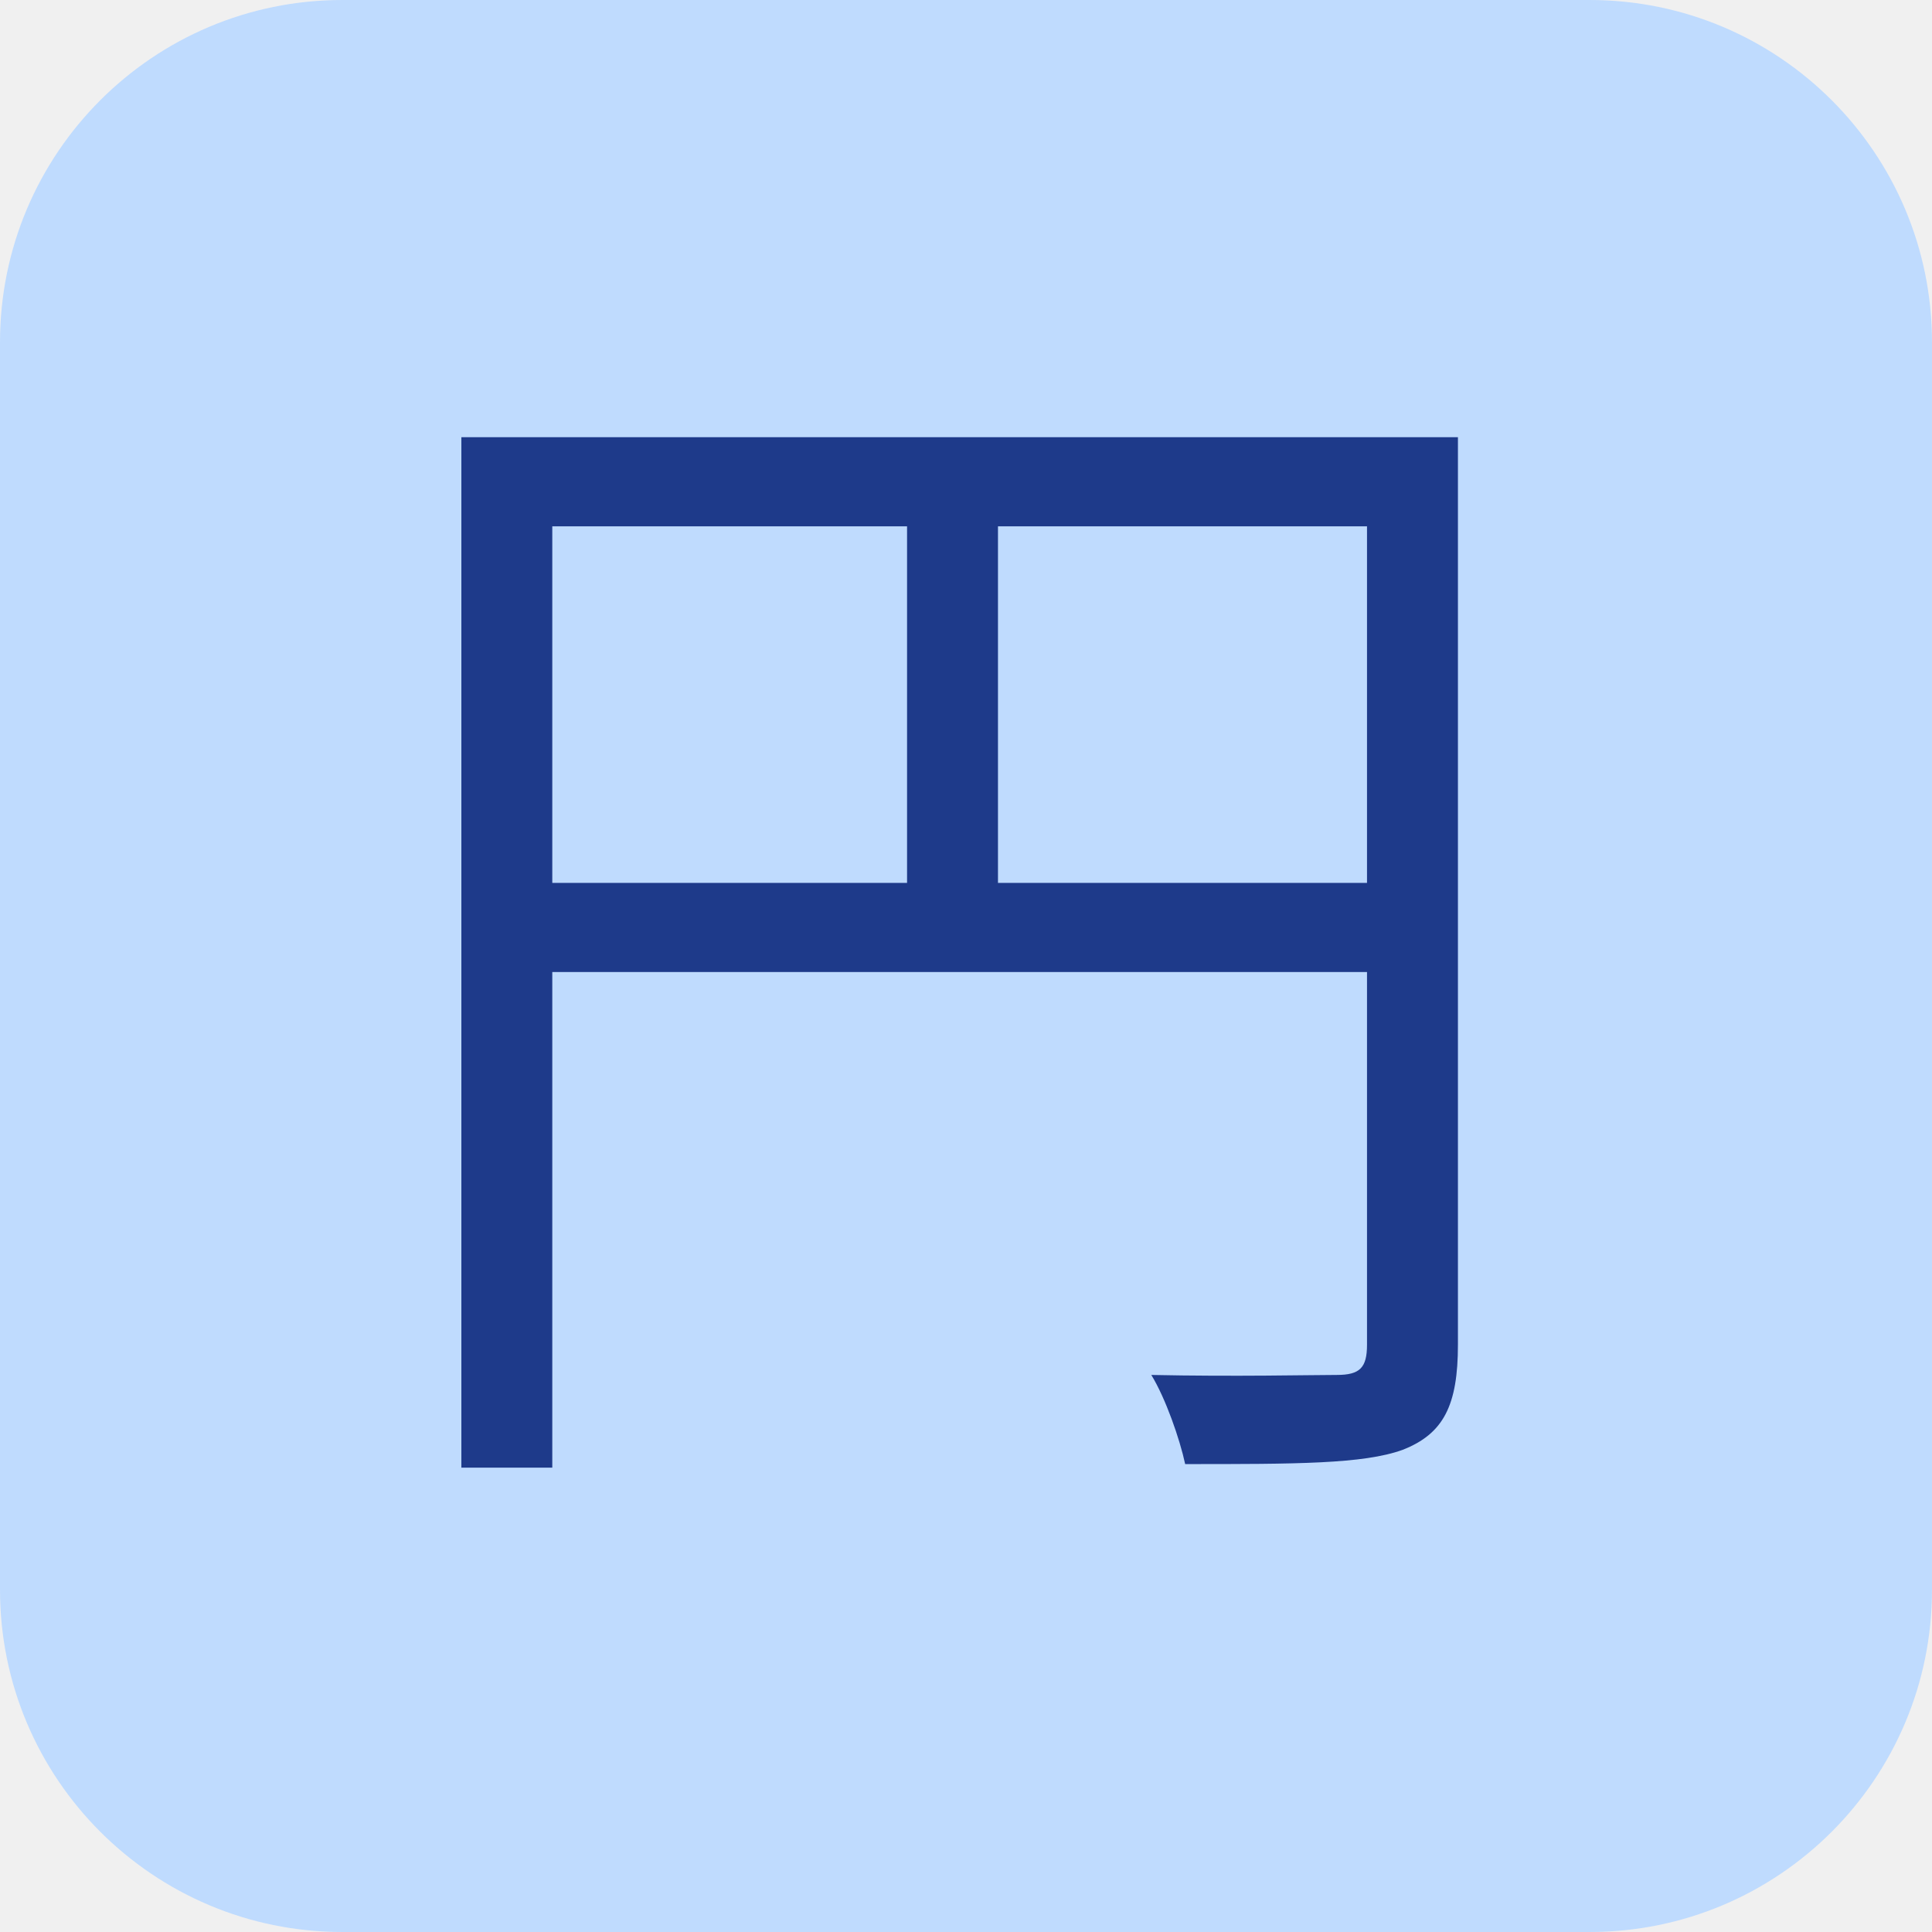
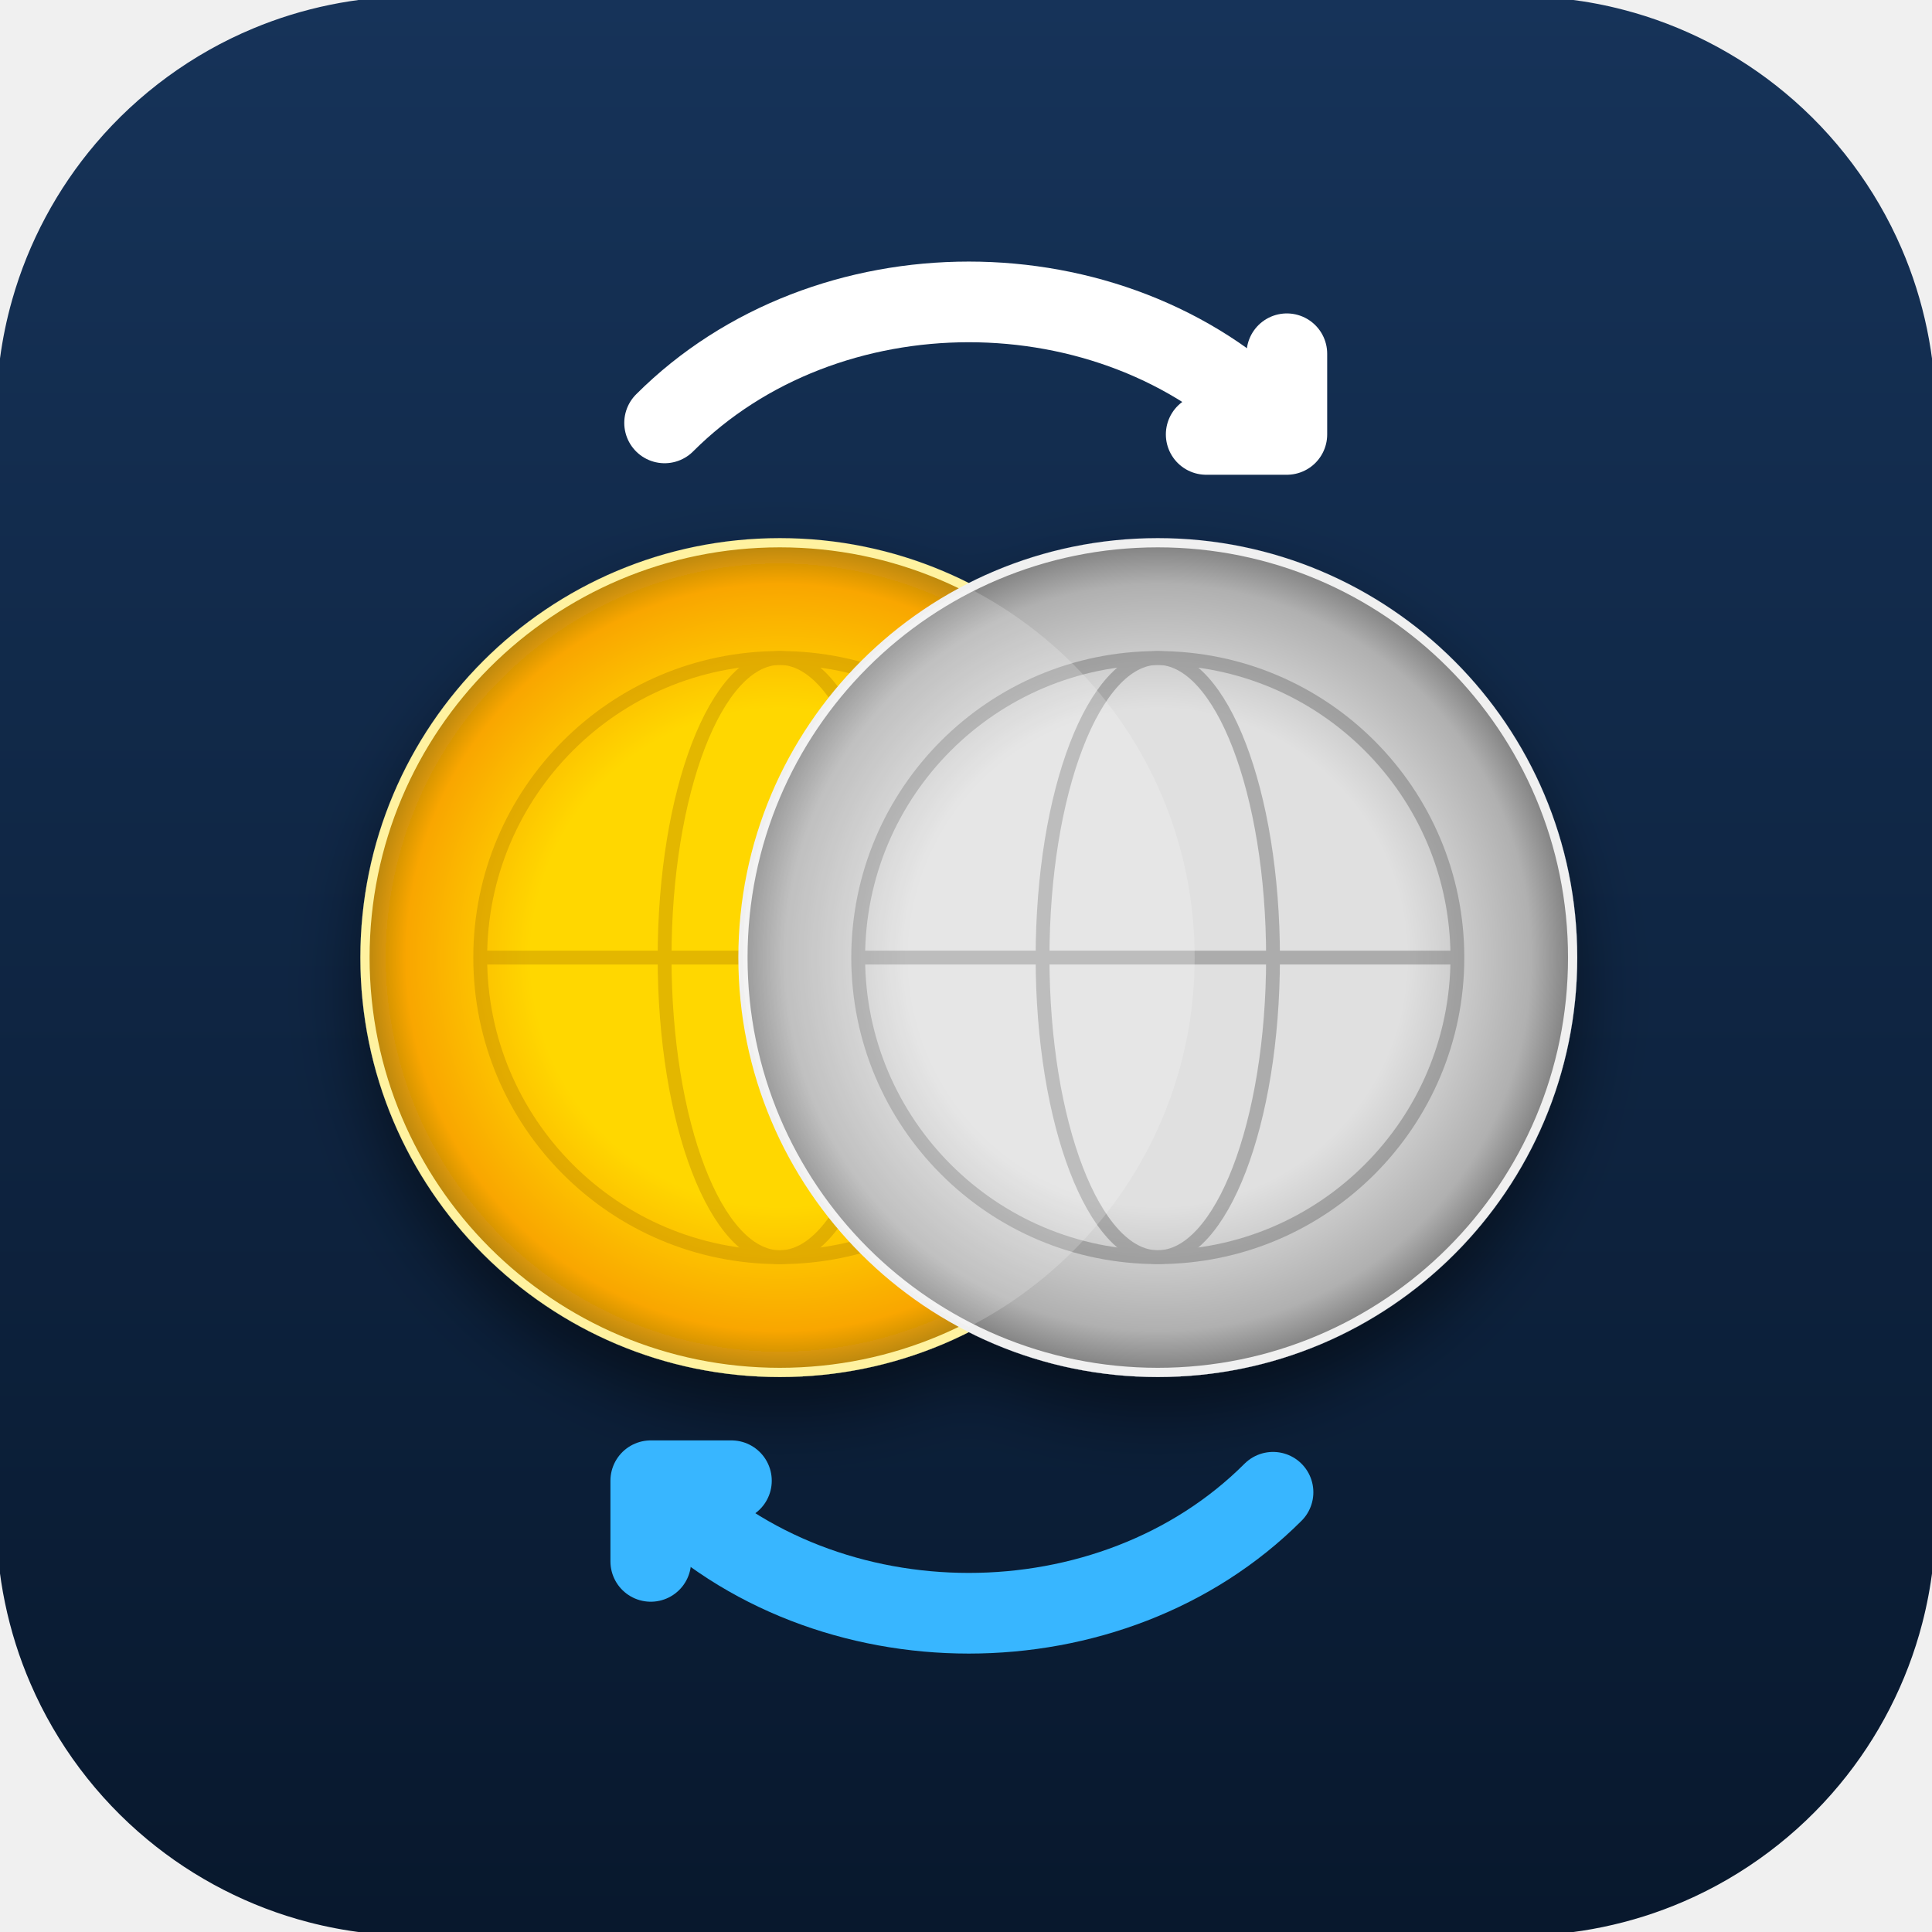
- <svg xmlns="http://www.w3.org/2000/svg" width="64" height="64" viewBox="0 0 16.933 16.933">
-   <g transform="translate(-80.929 -145.004)">
-     <rect width="16.933" height="16.933" x="80.929" y="145.004" ry="3" fill="#bfdbfe" />
-     <text style="line-height:1.25" x="84.021" y="157.006" font-weight="400" font-size="10.583" font-family="sans-serif" letter-spacing="0" word-spacing="0" fill="#1e3a8a" stroke-width=".265">
-       <tspan x="84.021" y="157.006">円</tspan>
-     </text>
+ <svg xmlns="http://www.w3.org/2000/svg" width="1024" height="1024">
+   <defs>
+     <radialGradient id="c" cx="430" cy="512" r="180" gradientUnits="userSpaceOnUse">
+       <stop offset=".6" stop-color="gold" />
+       <stop offset=".9" stop-color="#f9a602" />
+       <stop offset="1" stop-color="#b8860b" />
+     </radialGradient>
+     <radialGradient id="d" cx="594" cy="512" r="180" gradientUnits="userSpaceOnUse">
+       <stop offset=".6" stop-color="#e0e0e0" />
+       <stop offset=".9" stop-color="#b0b0b0" />
+       <stop offset="1" stop-color="gray" />
+     </radialGradient>
+     <linearGradient id="a" x1="0" x2="0" y1="0" y2="1024" gradientUnits="userSpaceOnUse">
+       <stop offset="0" stop-color="#163359" />
+       <stop offset="1" stop-color="#08182d" />
+     </linearGradient>
+     <filter id="b" width="1.145" height="1.253" x="-.073" y="-.106">
+       <feGaussianBlur in="SourceAlpha" stdDeviation="15" />
+       <feOffset dy="15" result="offsetblur" />
+       <feFlood flood-color="#000" flood-opacity=".5" />
+       <feComposite in2="offsetblur" operator="in" />
+       <feMerge>
+         <feMergeNode />
+         <feMergeNode in="SourceGraphic" />
+       </feMerge>
+     </filter>
+   </defs>
+   <path d="M217.137-1.982c-28.441.339-56.824 6.117-83.066 17.11C102.022 28.487 73.237 49.554 50.765 76.019c-20.474 24.025-35.709 52.487-44.309 82.86C.619 179.402-2.177 200.768-2 222.1c.003 194.237-.007 388.474.005 582.712.075 30.062 6.248 60.114 18.221 87.699 13.747 31.832 35.135 60.312 61.828 82.436 24.838 20.657 54.258 35.771 85.533 43.875 19.169 5.004 39.008 7.356 58.813 7.178 194.137 0 388.274.01 582.412 0 30.062-.075 60.114-6.248 87.699-18.221 31.832-13.747 60.312-35.135 82.436-61.828 20.657-24.838 35.771-54.258 43.875-85.533 5.004-19.169 7.356-39.008 7.178-58.813 0-194.137.01-388.274 0-582.412-.075-30.062-6.248-60.114-18.221-87.699-13.751-31.836-35.14-60.317-61.833-82.441-24.838-20.657-54.258-35.771-85.533-43.875C841.244.174 821.405-2.178 801.6-2c-194.137.003-388.274-.007-582.412.005z" style="fill:url(#a)" />
+   <g filter="url(#b)" transform="translate(-111.9285 -117.882)scale(1.22152)">
+     <circle cx="430" cy="512" r="180" fill="url(#c)" stroke="#fff2a0" stroke-width="4" style="fill:url(#c)" />
+     <g fill="none" stroke="#b8860b" stroke-width="6" opacity=".4">
+       <circle cx="430" cy="512" r="130" />
+       <ellipse cx="430" cy="512" rx="50" ry="130" />
+       <path d="M300 512h260" />
+     </g>
+     <circle cx="594" cy="512" r="180" fill="url(#d)" stroke="#f0f0f0" stroke-width="4" style="fill:url(#d)" />
+     <g fill="none" stroke="#606060" stroke-width="6" opacity=".4">
+       <circle cx="594" cy="512" r="130" />
+       <ellipse cx="594" cy="512" rx="50" ry="130" />
+       <path d="M464 512h260" />
+     </g>
+     <clipPath id="e">
+       <circle cx="594" cy="512" r="180" />
+     </clipPath>
+     <circle cx="430" cy="512" r="180" fill="#fff" fill-opacity=".2" clip-path="url(#e)" />
+   </g>
+   <g fill="none" stroke-linecap="round" stroke-linejoin="round" stroke-width="35">
+     <path stroke="#fff" d="M380 280c70-70 194-70 264 0" opacity=".9" style="opacity:1" transform="translate(-111.9285 -117.882)scale(1.22152)" />
+     <path stroke="#fff" d="M615 285h35v-35" style="opacity:1" transform="translate(-111.9285 -117.882)scale(1.22152)" />
+     <path stroke="#38b6ff" stroke-width="42.753" d="M674.729 790.927c-85.506 85.506-236.974 85.506-322.481 0" />
+     <path stroke="#38b6ff" stroke-width="42.753" d="M387.672 784.819h-42.753v42.753" />
  </g>
</svg>
